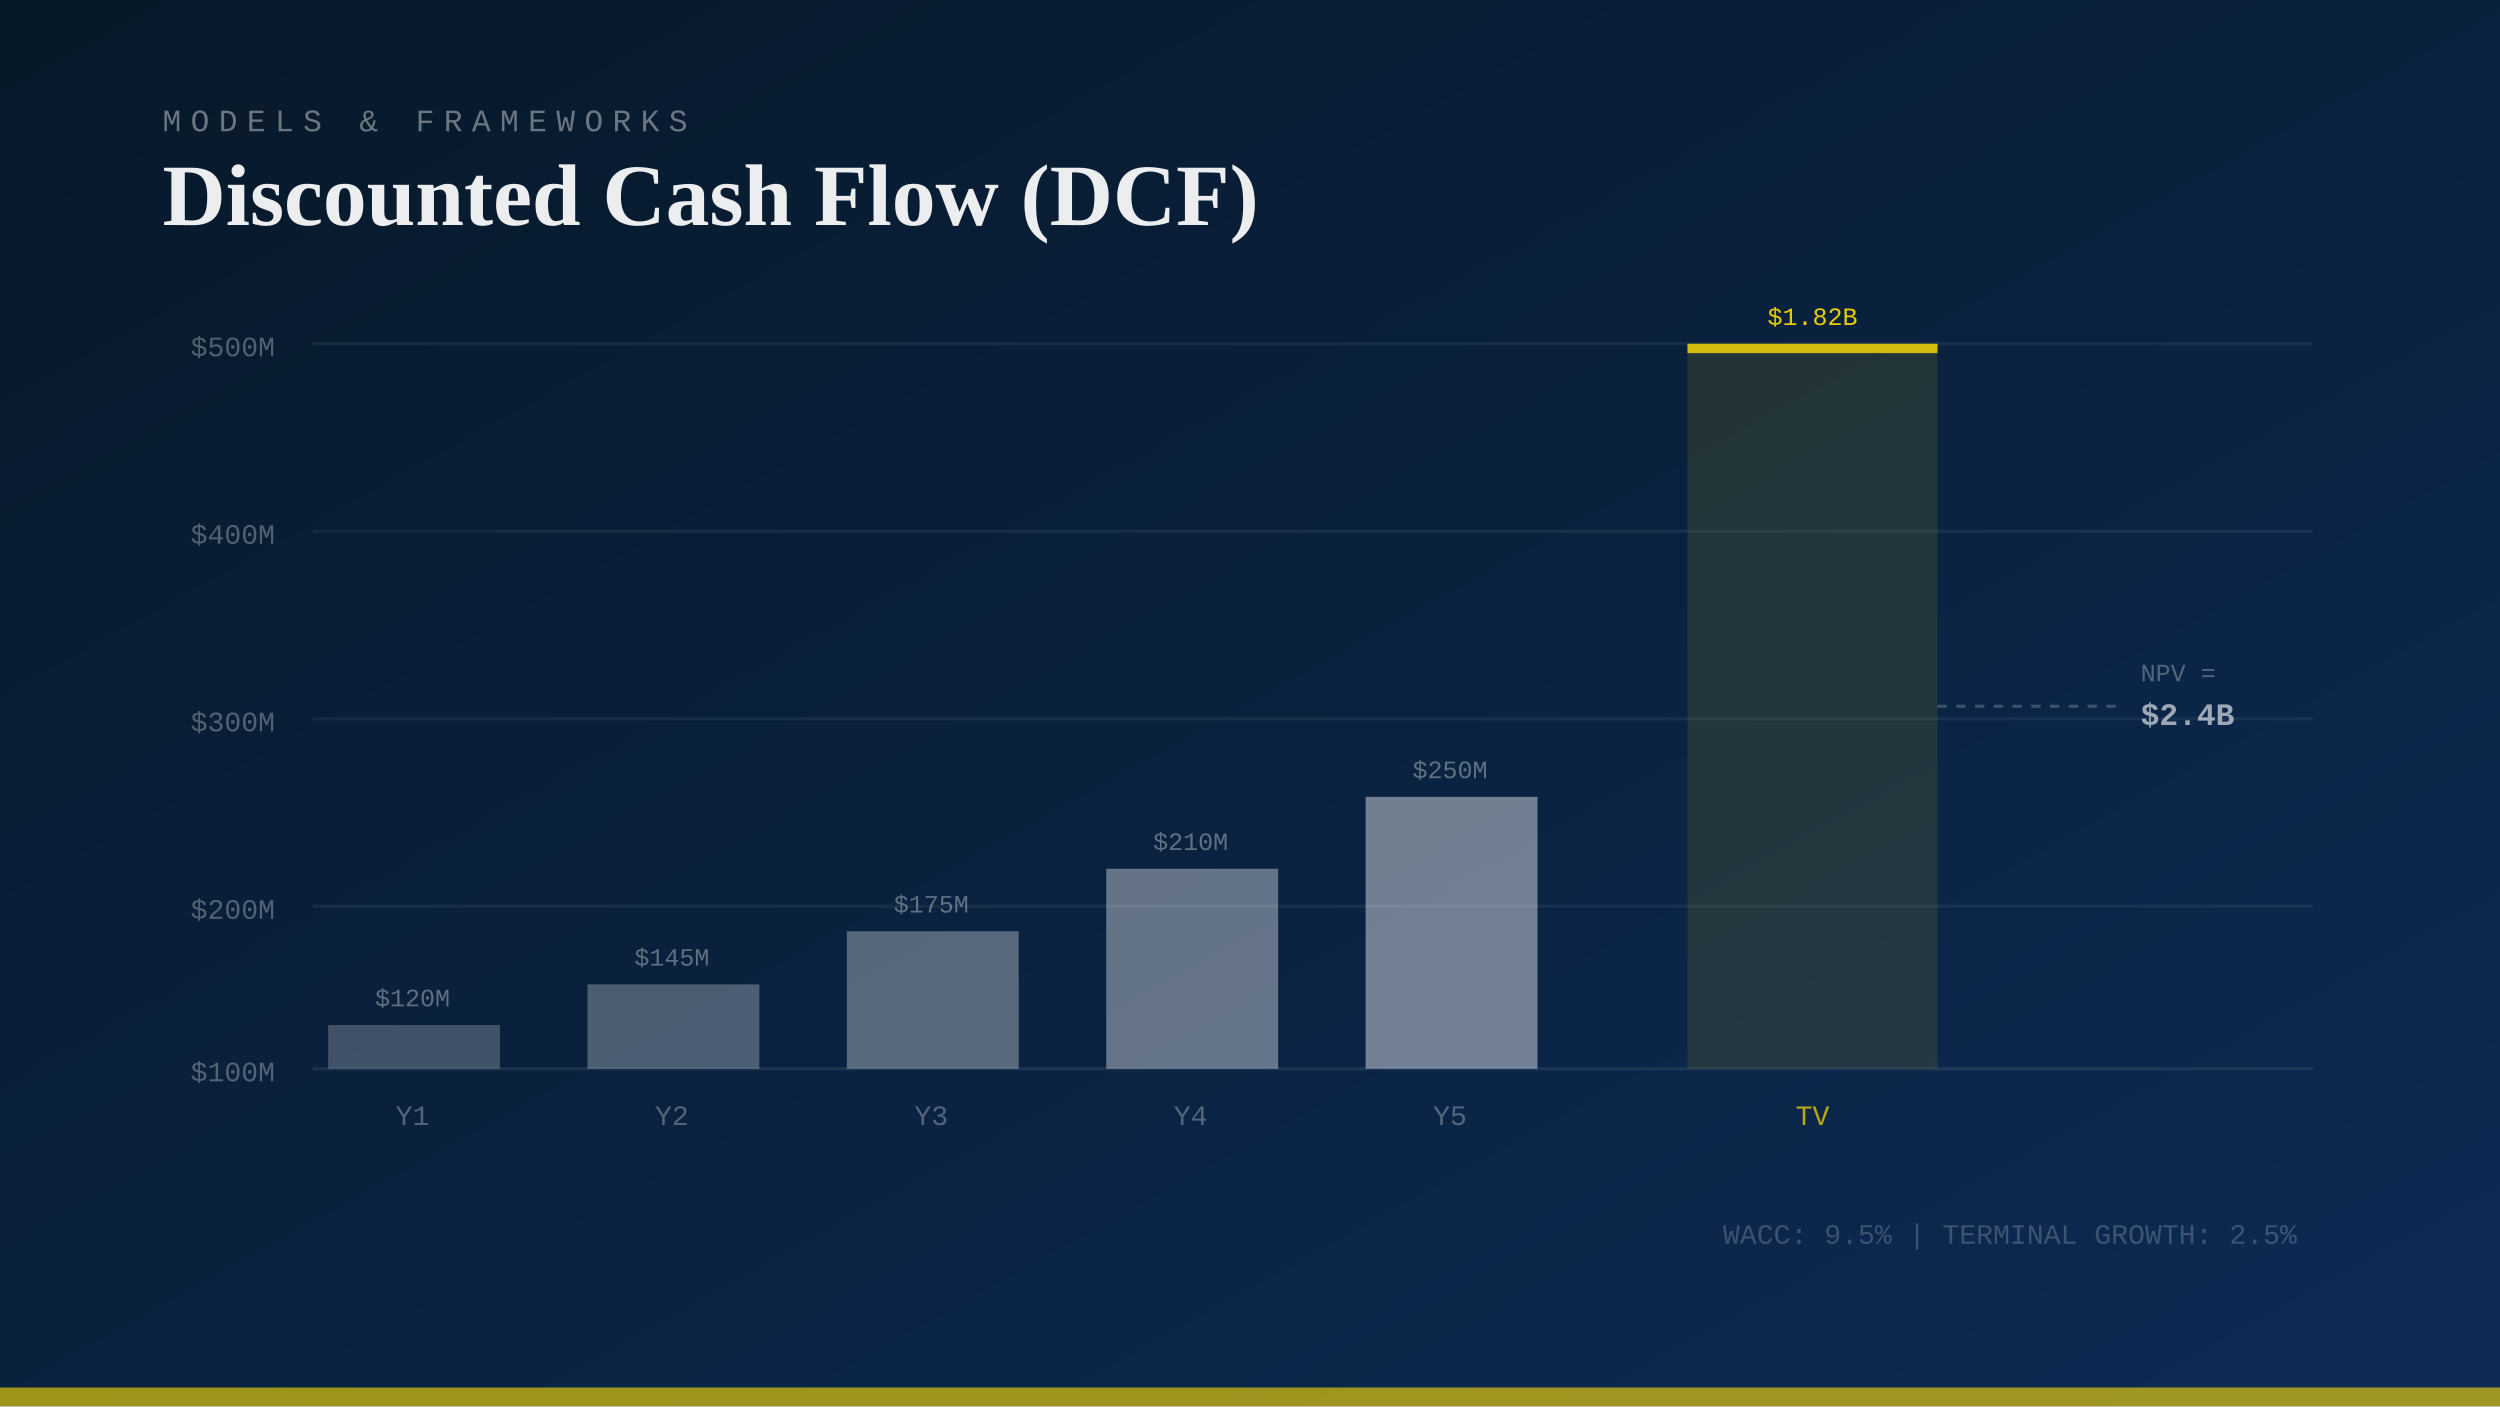
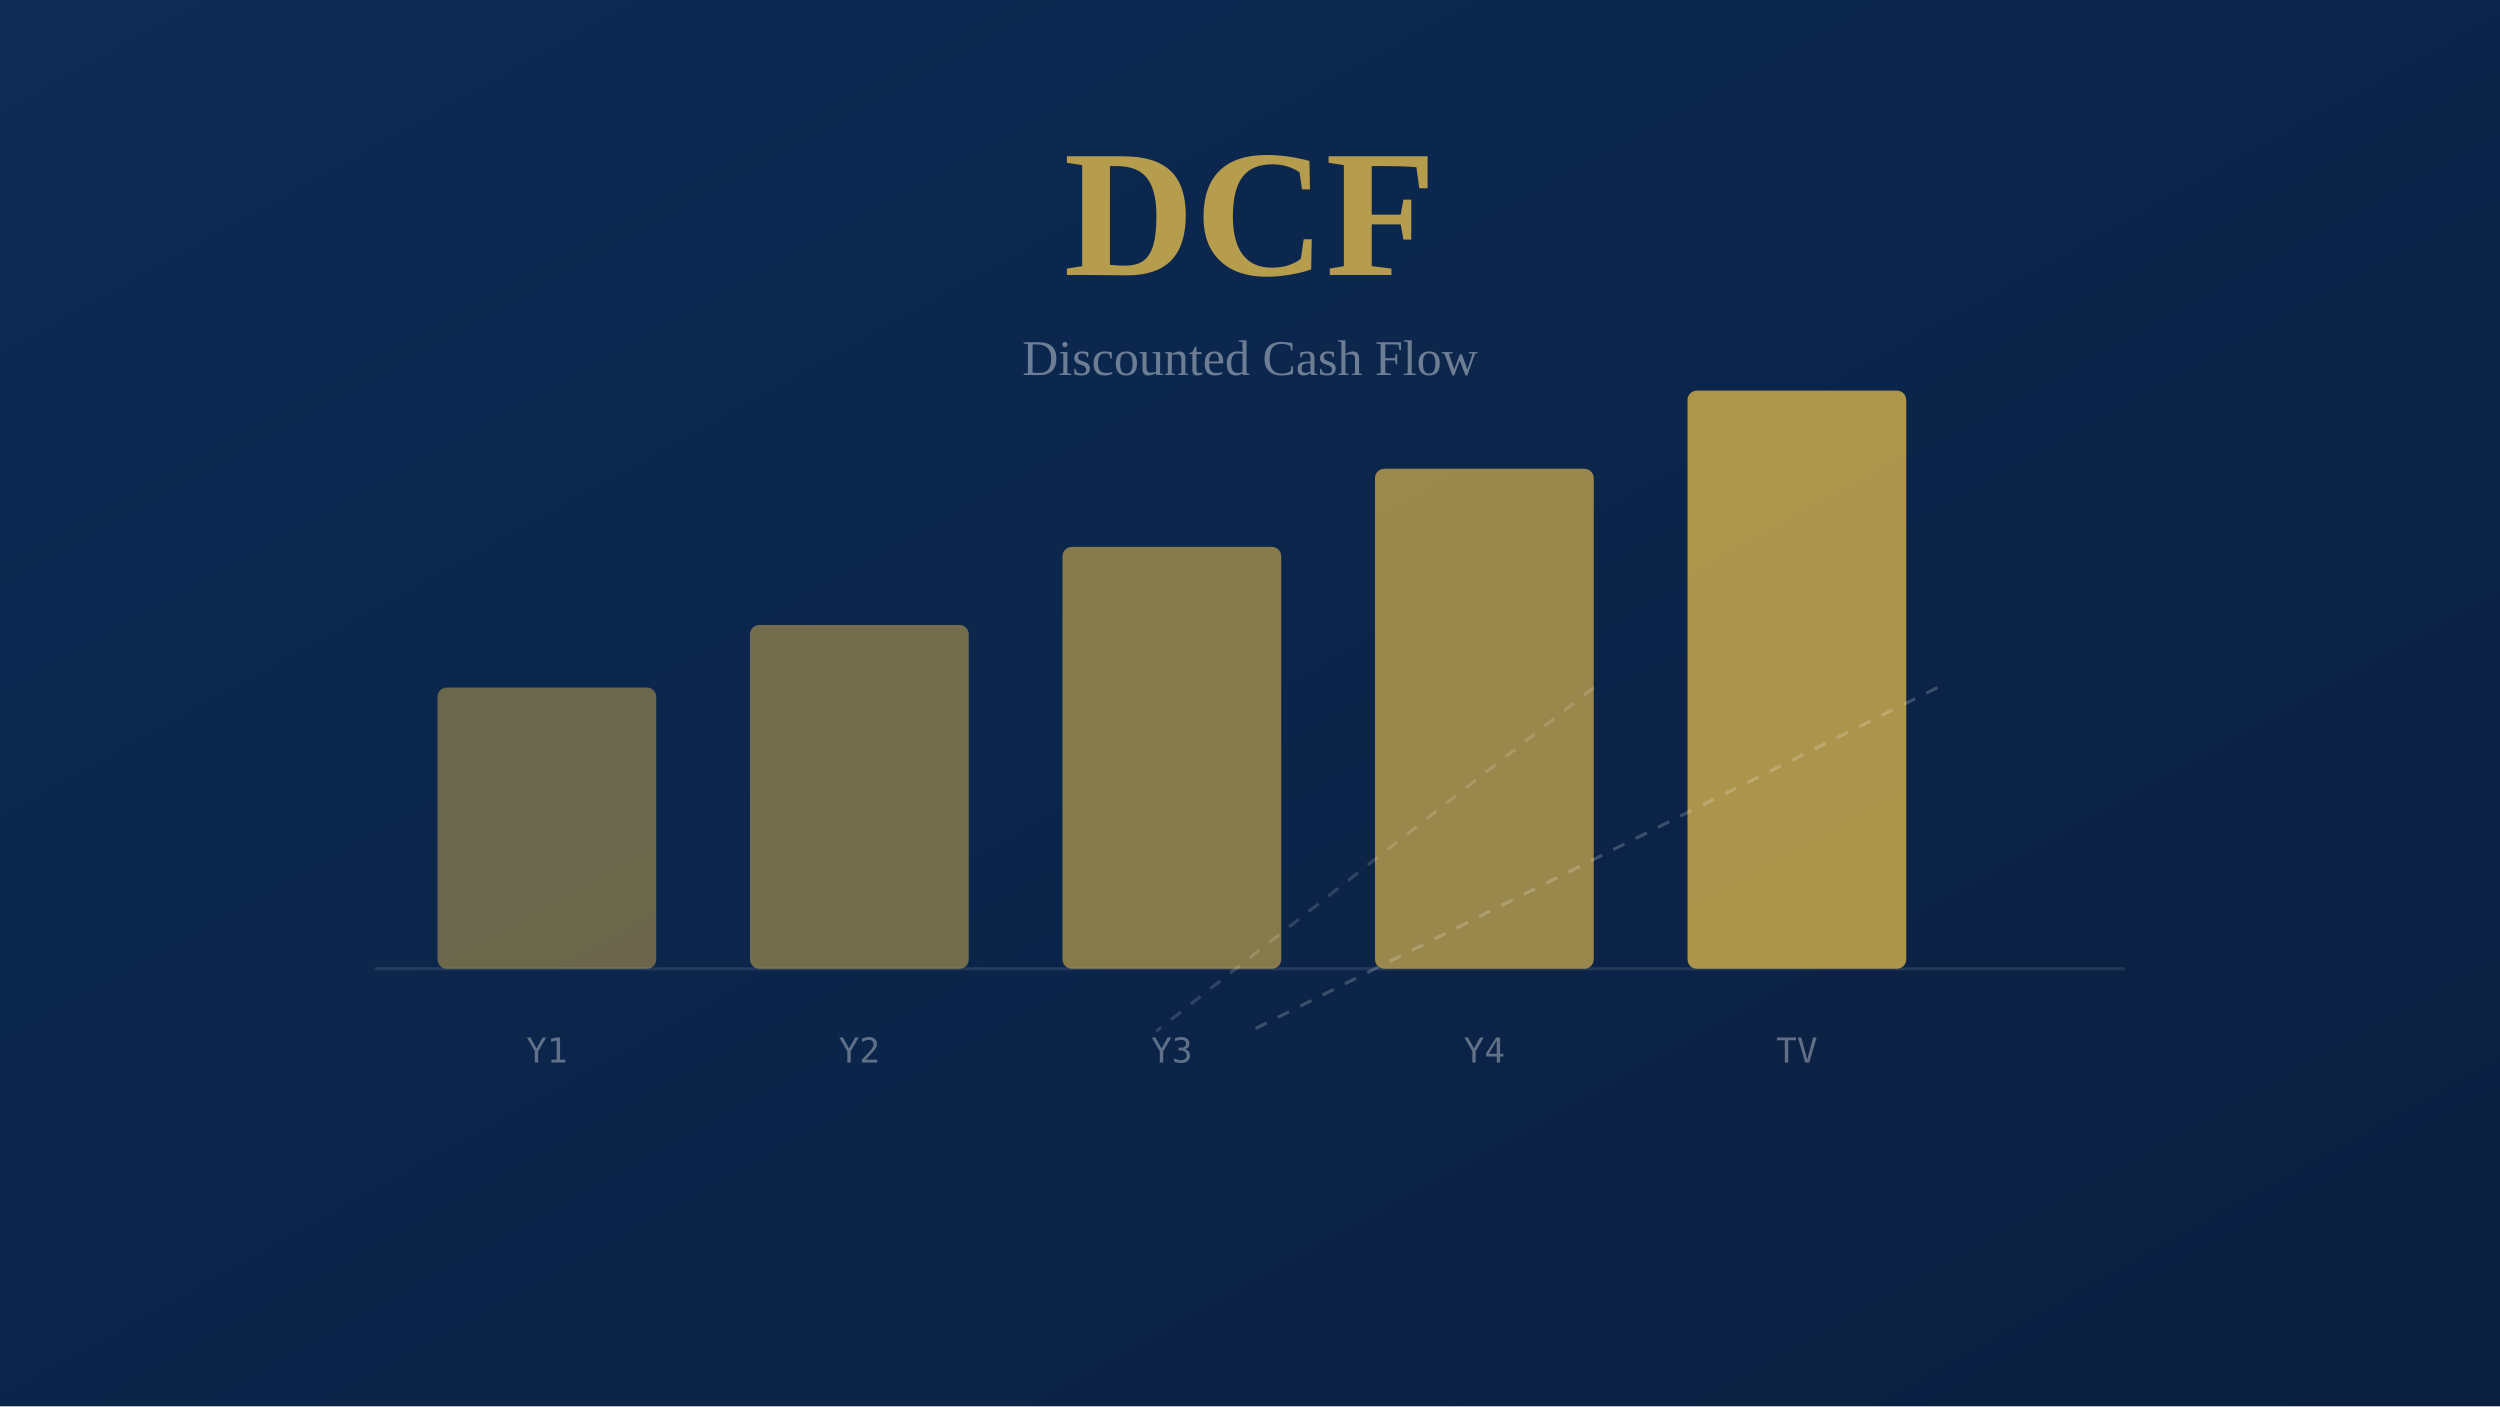
<svg xmlns="http://www.w3.org/2000/svg" width="800" height="450" viewBox="0 0 800 450">
  <defs>
    <linearGradient id="bg" x1="0%" y1="0%" x2="100%" y2="100%">
-       <stop offset="0%" style="stop-color:#071828" />
-       <stop offset="100%" style="stop-color:#0D2B55" />
+       <stop offset="0%" style="stop-color:#0D2B55" />
+       <stop offset="100%" style="stop-color:#0a1f3f" />
    </linearGradient>
  </defs>
  <rect width="800" height="450" fill="url(#bg)" />
-   <rect x="0" y="444" width="800" height="6" fill="#FFDF01" opacity="0.6" />
-   <text x="52" y="42" font-family="'Courier New',monospace" font-size="10" fill="white" opacity="0.4" letter-spacing="3">MODELS &amp; FRAMEWORKS</text>
-   <text x="52" y="72" font-family="Georgia,'Times New Roman',serif" font-size="28" font-weight="bold" fill="white" opacity="0.92">Discounted Cash Flow (DCF)</text>
-   <line x1="100" y1="110" x2="740" y2="110" stroke="white" stroke-opacity="0.06" stroke-width="1" />
-   <line x1="100" y1="170" x2="740" y2="170" stroke="white" stroke-opacity="0.06" stroke-width="1" />
-   <line x1="100" y1="230" x2="740" y2="230" stroke="white" stroke-opacity="0.06" stroke-width="1" />
-   <line x1="100" y1="290" x2="740" y2="290" stroke="white" stroke-opacity="0.06" stroke-width="1" />
-   <line x1="100" y1="342" x2="740" y2="342" stroke="white" stroke-opacity="0.08" stroke-width="1" />
-   <text x="88" y="114" font-family="'Courier New',monospace" font-size="9" fill="white" opacity="0.3" text-anchor="end">$500M</text>
-   <text x="88" y="174" font-family="'Courier New',monospace" font-size="9" fill="white" opacity="0.3" text-anchor="end">$400M</text>
-   <text x="88" y="234" font-family="'Courier New',monospace" font-size="9" fill="white" opacity="0.3" text-anchor="end">$300M</text>
-   <text x="88" y="294" font-family="'Courier New',monospace" font-size="9" fill="white" opacity="0.3" text-anchor="end">$200M</text>
-   <text x="88" y="346" font-family="'Courier New',monospace" font-size="9" fill="white" opacity="0.3" text-anchor="end">$100M</text>
-   <rect x="105" y="328" width="55" height="14" fill="white" opacity="0.22" />
-   <text x="132" y="322" font-family="'Courier New',monospace" font-size="8" fill="white" opacity="0.35" text-anchor="middle">$120M</text>
-   <text x="132" y="360" font-family="'Courier New',monospace" font-size="9" fill="white" opacity="0.3" text-anchor="middle">Y1</text>
-   <rect x="188" y="315" width="55" height="27" fill="white" opacity="0.27" />
-   <text x="215" y="309" font-family="'Courier New',monospace" font-size="8" fill="white" opacity="0.35" text-anchor="middle">$145M</text>
-   <text x="215" y="360" font-family="'Courier New',monospace" font-size="9" fill="white" opacity="0.3" text-anchor="middle">Y2</text>
-   <rect x="271" y="298" width="55" height="44" fill="white" opacity="0.32" />
-   <text x="298" y="292" font-family="'Courier New',monospace" font-size="8" fill="white" opacity="0.35" text-anchor="middle">$175M</text>
-   <text x="298" y="360" font-family="'Courier New',monospace" font-size="9" fill="white" opacity="0.3" text-anchor="middle">Y3</text>
-   <rect x="354" y="278" width="55" height="64" fill="white" opacity="0.37" />
-   <text x="381" y="272" font-family="'Courier New',monospace" font-size="8" fill="white" opacity="0.35" text-anchor="middle">$210M</text>
-   <text x="381" y="360" font-family="'Courier New',monospace" font-size="9" fill="white" opacity="0.3" text-anchor="middle">Y4</text>
-   <rect x="437" y="255" width="55" height="87" fill="white" opacity="0.42" />
-   <text x="464" y="249" font-family="'Courier New',monospace" font-size="8" fill="white" opacity="0.35" text-anchor="middle">$250M</text>
-   <text x="464" y="360" font-family="'Courier New',monospace" font-size="9" fill="white" opacity="0.3" text-anchor="middle">Y5</text>
-   <rect x="540" y="110" width="80" height="232" fill="#FFDF01" opacity="0.1" />
-   <rect x="540" y="110" width="80" height="3" fill="#FFDF01" opacity="0.8" />
-   <text x="580" y="104" font-family="'Courier New',monospace" font-size="8" fill="#FFDF01" opacity="0.9" text-anchor="middle">$1.82B</text>
-   <text x="580" y="360" font-family="'Courier New',monospace" font-size="9" fill="#FFDF01" opacity="0.7" text-anchor="middle">TV</text>
-   <line x1="620" y1="226" x2="680" y2="226" stroke="white" stroke-opacity="0.2" stroke-width="1" stroke-dasharray="3 3" />
-   <text x="685" y="218" font-family="'Courier New',monospace" font-size="8" fill="white" opacity="0.3">NPV =</text>
-   <text x="685" y="232" font-family="'Courier New',monospace" font-size="10" fill="white" opacity="0.6" font-weight="bold">$2.4B</text>
-   <text x="735" y="398" font-family="'Courier New',monospace" font-size="9" fill="white" opacity="0.2" text-anchor="end">WACC: 9.5%  |  TERMINAL GROWTH: 2.5%</text>
+   <line x1="120" y1="310" x2="680" y2="310" stroke="#ffffff" stroke-opacity="0.1" stroke-width="1" />
+   <rect x="140" y="220" width="70" height="90" rx="3" fill="#C9A84C" opacity="0.5" />
+   <rect x="240" y="200" width="70" height="110" rx="3" fill="#C9A84C" opacity="0.55" />
+   <rect x="340" y="175" width="70" height="135" rx="3" fill="#C9A84C" opacity="0.65" />
+   <rect x="440" y="150" width="70" height="160" rx="3" fill="#C9A84C" opacity="0.75" />
+   <rect x="540" y="125" width="70" height="185" rx="3" fill="#C9A84C" opacity="0.85" />
+   <line x1="620" y1="220" x2="400" y2="330" stroke="#ffffff" stroke-opacity="0.2" stroke-width="1" stroke-dasharray="4 4" />
+   <line x1="510" y1="220" x2="370" y2="330" stroke="#ffffff" stroke-opacity="0.15" stroke-width="1" stroke-dasharray="4 4" />
+   <text x="175" y="340" font-family="monospace" font-size="11" fill="white" opacity="0.35" text-anchor="middle">Y1</text>
+   <text x="275" y="340" font-family="monospace" font-size="11" fill="white" opacity="0.35" text-anchor="middle">Y2</text>
+   <text x="375" y="340" font-family="monospace" font-size="11" fill="white" opacity="0.35" text-anchor="middle">Y3</text>
+   <text x="475" y="340" font-family="monospace" font-size="11" fill="white" opacity="0.35" text-anchor="middle">Y4</text>
+   <text x="575" y="340" font-family="monospace" font-size="11" fill="white" opacity="0.35" text-anchor="middle">TV</text>
+   <text x="400" y="88" font-family="Georgia, 'Times New Roman', serif" font-size="58" font-weight="bold" fill="#C9A84C" opacity="0.9" text-anchor="middle">DCF</text>
+   <text x="400" y="120" font-family="Georgia, 'Times New Roman', serif" font-size="16" fill="#ffffff" opacity="0.4" text-anchor="middle">Discounted Cash Flow</text>
</svg>
